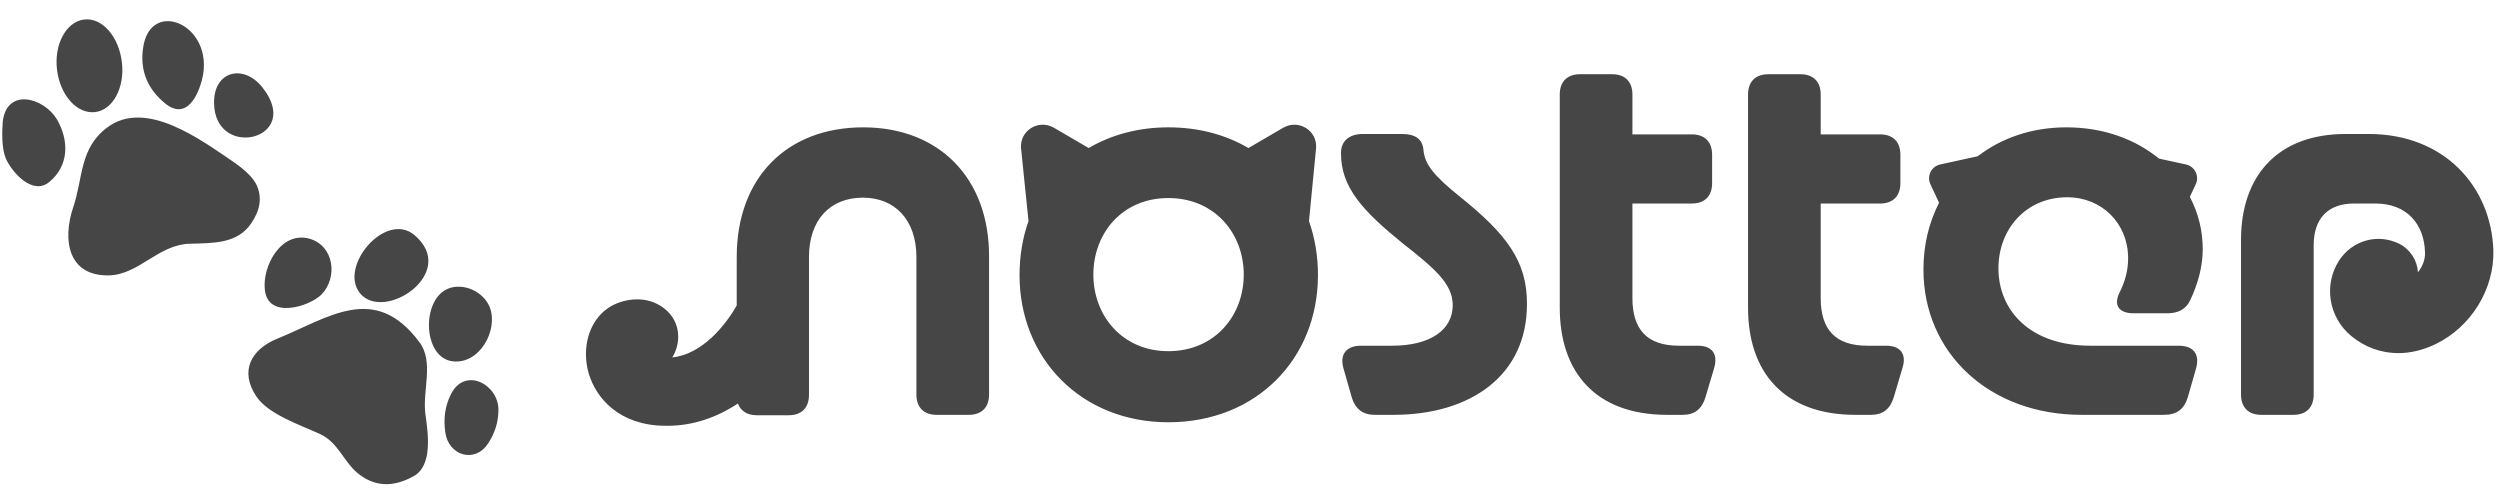
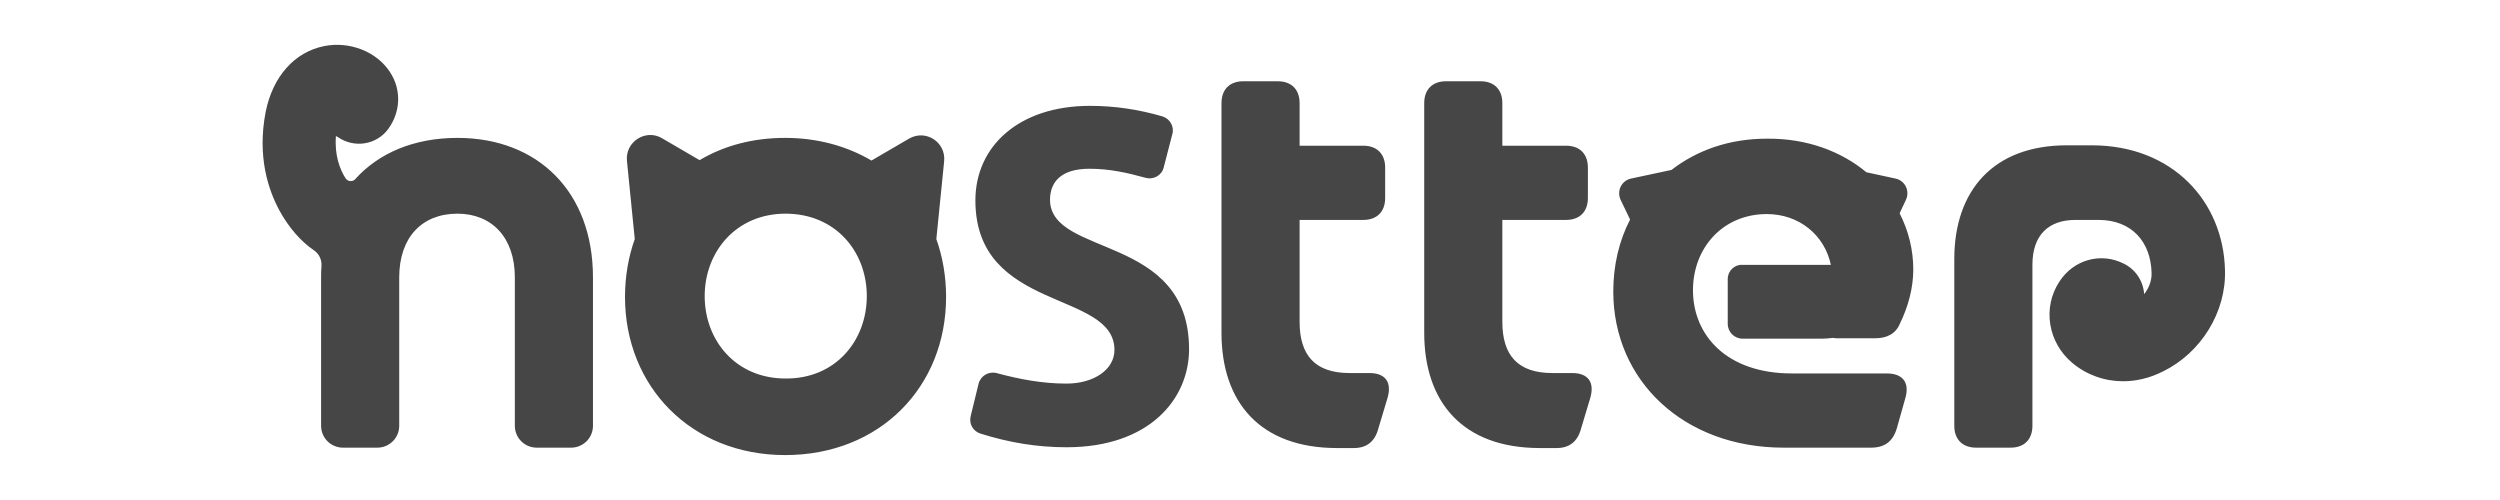
<svg xmlns="http://www.w3.org/2000/svg" viewBox="0 0 640 128">
-   <path fill="#464646" d="M31.2,15.9c0.8,6.5-2.3,12.3-6.9,12.8c-4.6,0.5-8.9-4.3-9.7-10.8S16.9,5.6,21.5,5S30.4,9.3,31.2,15.9z   M36.6,12.5c1.7-13.8,19.8-5.7,14.7,9.3c-1.6,4.8-4.8,8.8-9.8,4C37.5,22.2,35.9,17.7,36.6,12.5z M67.2,22.4  c10.5,13.3-12.1,18.7-12.4,4.1C54.6,18.2,62.3,16.2,67.2,22.4z M14.6,30.6c3.1,5.4,3.1,11.8-2,16c-4.2,3.5-9.5-2.4-11.1-6  c-1.1-2.6-1-6.9-0.8-9.4C1.7,22.3,11.3,25,14.6,30.6z M65.8,47.6c1.3,3.1,0.8,6.2-1.5,9.6c-3.6,5.3-9.9,5-15.7,5.2  c-8.1,0.2-13,7.9-20.7,8.1c-10.6,0.2-11.9-9.2-9.2-17.3c2.6-7.6,1.6-15.3,8.8-20.6c9.9-7.4,24.2,3.4,32.2,8.8  C62.9,43.6,65,45.7,65.8,47.6z M106,60.1c11.7,9.7-7.8,22.6-13.9,14.9C86.7,68.1,98.7,54.1,106,60.1z M79.2,61.1  c6.4,1.8,7.3,10,3.1,14.3c-3.1,3.1-13.7,6.4-14.5-1.2C67.1,68.2,71.9,59.1,79.2,61.1z M114.7,73.9c3.9-1.6,9.1,0.7,10.7,4.8  c2.2,5.8-2.6,14.6-9.5,13.8C108.2,91.6,107.8,76.7,114.7,73.9z M91.4,121c-3.5-3-4.9-7.8-9.5-9.9c-5-2.3-13.1-5-16.2-9.5  c-4.5-6.6-1.4-12.2,5.3-14.9c13.2-5.4,24.9-14.4,36.3,0.8c3.9,5.1,0.8,12.4,1.6,18.5c0.7,5,1.9,13.2-3,15.9  C100.5,124.9,95.7,124.6,91.4,121z M115.4,101c3.5-7.2,12.2-2.7,12.2,3.9c0,3.1-0.9,6-2.7,8.7c-3.4,5.1-10.1,3-10.9-2.9  C113.5,107.3,113.9,104,115.4,101z M221,32.6c-19.5,0-32.4,12.8-32.4,33.2v12.4c-2.7,4.8-8.7,12.5-16.5,13.3c2.2-3.5,2.4-9-2-12.5  c-4.4-3.5-10.2-2.6-13.7-0.6c-5,2.9-7.4,9.3-6,16c1.4,6.3,6.7,13.5,17.6,14.5c1,0.1,1.9,0.1,2.9,0.1c6.3,0,12.4-2,18-5.7  c0.7,1.9,2.4,3,4.8,3h8.2c3.3,0,5.2-1.9,5.2-5.2V65.8c0-9.5,5.4-15.2,13.8-15.2c8.2,0,13.7,5.7,13.7,15.2V101c0,3.3,1.9,5.2,5.2,5.2  h8.2c3.3,0,5.2-1.9,5.2-5.2V65.8C253.3,45.4,240.2,32.6,221,32.6z M373.8,50.4c-6.7-5.4-9.1-8.3-9.4-12.1c-0.3-2.8-2.2-4-5.5-4  h-10.1c-3.1,0-5.5,1.6-5.5,4.8c-0.1,8.9,5.7,15,15.8,23.2c8,6.3,12.8,10.3,12.8,15.8c0,6.4-5.8,10.4-15.5,10.4h-8  c-3.6,0-5.5,2.1-4.5,5.7l2.2,7.7c0.9,2.8,2.8,4.3,5.8,4.3h4.8c19.8,0,34.2-10.1,34.2-28.3C391,66.8,385.5,59.8,373.8,50.4z   M434.6,88.5h-4.8c-8.2,0-11.9-4.2-11.9-12.2V52.1h15.2c3.3,0,5.2-1.9,5.2-5.2v-7.3c0-3.3-1.9-5.2-5.2-5.2h-15.2V24.2  c0-3.3-1.9-5.2-5.2-5.2h-8.2c-3.3,0-5.2,1.9-5.2,5.2v54.6c0,16.5,9.2,27.4,27.5,27.4h4c3,0,4.9-1.5,5.8-4.5l2.2-7.4  C439.9,90.6,438.3,88.5,434.6,88.5z M482.8,88.5H478c-8.2,0-11.9-4.2-11.9-12.2V52.1h15.2c3.3,0,5.2-1.9,5.2-5.2v-7.3  c0-3.3-1.9-5.2-5.2-5.2h-15.2V24.2c0-3.3-1.9-5.2-5.2-5.2h-8.2c-3.3,0-5.2,1.9-5.2,5.2v54.6c0,16.5,9.2,27.4,27.5,27.4h4  c3,0,4.9-1.5,5.8-4.5l2.2-7.4C488.2,90.6,486.5,88.5,482.8,88.5z M546.2,80.2h8.6c2.8,0,4.9-1,6-3.6c1.9-4,3.1-8.5,3.1-12.8  c0-4.7-1.1-9.2-3.3-13.4l1.5-3.2c1-2.1-0.2-4.6-2.5-5.1l-6.9-1.5c-6-4.9-14.1-8-23.7-8c-8.8,0-16.6,2.7-22.7,7.4l-9.6,2.1  c-2.3,0.5-3.5,3-2.5,5.1l2.2,4.7c-2.6,5.1-4,10.8-4,17.1c0,21.3,16.8,37.2,40.5,37.2H554c3.3,0,5.2-1.5,6.1-4.6l2.1-7.3  c1-3.7-0.7-5.8-4.5-5.8h-22.6c-15.6,0-23.5-9.2-23.5-19.8c0-10.1,7.1-18.2,17.6-18.2c8.9,0,15.6,6.7,15.6,15.6c0,3-0.7,5.8-2.2,8.8  C541,78.1,542.4,80.2,546.2,80.2z M606.4,34.3h-5.9c-17.6,0-26.8,10.9-26.8,27.1V101c0,3.3,1.9,5.2,5.2,5.2h8.2  c3.3,0,5.2-1.9,5.2-5.2V62.8c0-7.1,3.9-10.7,10.3-10.7l5.5,0c8.1,0,12.5,5.3,12.7,12.5c0.1,1.9-0.7,3.7-1.8,5.1  c-0.2-3-1.9-5.8-4.8-7.3c-5.5-2.7-12-0.9-15.4,4.3c-4,6.2-2.7,14.5,3.1,19.3c3.5,2.9,7.7,4.4,12.1,4.4c3.1,0,6.4-0.8,9.5-2.3  c9.1-4.4,15.1-14.1,14.8-24.1C637.7,47.7,625.7,34.3,606.4,34.3z M336.9,38.1c0.5-4.6-4.4-7.7-8.4-5.4l-8.9,5.2  c-5.8-3.4-12.7-5.3-20.5-5.3c-7.7,0-14.6,1.9-20.4,5.3l-8.9-5.2c-4-2.3-8.9,0.8-8.4,5.4l1.9,18.5c-1.5,4.2-2.3,8.9-2.3,13.8  c0,21.4,15.8,37.7,38.1,37.7c22.5,0,38.3-16.2,38.3-37.7c0-4.9-0.8-9.5-2.3-13.8L336.9,38.1z M299.1,89.9  c-11.8,0-19.2-9.1-19.2-19.6c0-10.6,7.4-19.6,19.2-19.6c11.9,0,19.3,9.1,19.3,19.6C318.4,80.8,311,89.9,299.1,89.9z" />
+   <path fill="#464646" d="M304.4,89.4c0,12.7-10.1,25.1-31.4,25.1c-7.5,0-14.7-1.2-22-3.5c-1.9-0.6-3-2.5-2.5-4.5l2-8.2  c0.5-2.1,2.6-3.3,4.6-2.8c5.9,1.6,11.8,2.7,17.9,2.7c7.2,0,12.3-3.7,12.3-8.6c0-15.4-35.6-9.6-35.6-38.3c0-13.9,11.2-24.2,29.3-24.2  c6.4,0,12.4,0.9,18.6,2.7c1.9,0.6,3.1,2.6,2.5,4.6l-2.2,8.5c-0.5,2-2.6,3.2-4.7,2.6c-4.7-1.3-9.2-2.3-14.3-2.3  c-7.4,0-10.1,3.5-10.1,8C269,65.9,304.4,59.8,304.4,89.4z M350.6,95.5h-5.1c-8.8,0-12.8-4.5-12.8-13.1V56.3H349  c3.5,0,5.6-2.1,5.6-5.6v-7.8c0-3.5-2.1-5.6-5.6-5.6h-16.3V26.4c0-3.5-2.1-5.6-5.6-5.6h-8.8c-3.5,0-5.6,2.1-5.6,5.6v58.8  c0,17.8,9.9,29.5,29.6,29.5h4.3c3.2,0,5.3-1.6,6.2-4.8l2.4-8C356.4,97.8,354.6,95.5,350.6,95.5z M402.5,95.5h-5.1  c-8.8,0-12.8-4.5-12.8-13.1V56.3h16.3c3.5,0,5.6-2.1,5.6-5.6v-7.8c0-3.5-2.1-5.6-5.6-5.6h-16.3V26.4c0-3.5-2.1-5.6-5.6-5.6h-8.8  c-3.5,0-5.6,2.1-5.6,5.6v58.8c0,17.8,9.9,29.5,29.6,29.5h4.3c3.2,0,5.3-1.6,6.2-4.8l2.4-8C408.3,97.8,406.5,95.5,402.5,95.5z   M535.5,37.2h-6.4c-18.9,0-28.8,11.7-28.8,29.1V109c0,3.5,2.1,5.6,5.6,5.6h8.8c3.5,0,5.6-2.1,5.6-5.6V67.8c0-7.7,4.2-11.5,11-11.5  l5.9,0c8.7,0,13.4,5.8,13.6,13.5c0.1,2-0.7,4-1.9,5.5c-0.2-3.2-2.1-6.3-5.2-7.8c-5.9-3-12.9-1-16.5,4.6c-4.4,6.7-2.9,15.6,3.3,20.8  c3.7,3.1,8.3,4.7,13,4.7c3.4,0,6.8-0.8,10.2-2.5c9.8-4.8,16.2-15.2,15.9-25.9C569.2,51.6,556.2,37.2,535.5,37.2z M239.7,61.2  c1.6,4.5,2.5,9.5,2.5,14.8c0,23.1-17,40.5-41.2,40.5c-24,0-41-17.5-41-40.5c0-5.3,0.9-10.3,2.5-14.8l-2-20c-0.5-4.9,4.8-8.3,9-5.8  l9.6,5.6c6.2-3.7,13.6-5.7,21.9-5.7c8.3,0,15.8,2.1,22.1,5.8l9.6-5.6c4.3-2.5,9.5,0.9,9,5.8L239.7,61.2z M221.9,75.8  c0-11.4-8-21.1-20.8-21.1c-12.7,0-20.7,9.8-20.7,21.1c0,11.4,8,21.1,20.7,21.1C213.9,97,221.9,87.2,221.9,75.8z M117.1,35.3  c-11,0-20.1,3.8-26.2,10.6c-0.7,0.7-1.8,0.6-2.4-0.2c-1.5-2.3-2.9-6-2.5-10.9c0.1,0.1,0.3,0.2,0.5,0.3c4.2,2.9,9.9,2,12.9-2.1  c3.2-4.4,3.4-10.1,0.4-14.6c-3.4-5.2-10.3-7.9-16.8-6.6c-7.6,1.5-13.2,7.8-15,16.9c-2.2,11.4,0.7,20,3.6,25.3  c2.3,4.2,5.4,7.8,8.8,10.1c1.3,0.9,2,2.4,1.9,4c-0.1,1-0.1,1.9-0.1,2.9v38c0,3.1,2.5,5.6,5.6,5.6h8.8c3.1,0,5.6-2.5,5.6-5.6V71  c0-10.2,5.8-16.3,14.9-16.3c8.8,0,14.7,6.1,14.7,16.3v38c0,3.1,2.5,5.6,5.6,5.6h8.8c3.1,0,5.6-2.5,5.6-5.6V71  C151.8,49.1,137.7,35.3,117.1,35.3z M442.3,71.4v11.5c0,2.1,1.7,3.8,3.8,3.8h20.4c0.9,0,1.8-0.1,2.7-0.2c0.5,0.1,1,0.1,1.5,0.1h9.3  c3,0,5.3-1.1,6.4-3.8c2.1-4.3,3.4-9.1,3.4-13.8c0-5-1.2-9.9-3.5-14.4l1.6-3.4c1.1-2.3-0.2-5-2.7-5.5l-7.4-1.6  c-6.4-5.3-15.1-8.7-25.5-8.6c-9.5,0-17.8,2.9-24.4,8l-10.3,2.2c-2.5,0.5-3.8,3.2-2.7,5.5l2.4,5c-2.8,5.4-4.3,11.7-4.3,18.4  c0,22.9,18.1,40,43.6,40h22.4c3.5,0,5.6-1.6,6.6-5l2.2-7.8c1.1-4-0.8-6.2-4.8-6.2h-24.3c-16.8,0-25.3-9.9-25.3-21.3  c0-10.9,7.7-19.5,18.9-19.5c8.3,0,14.8,5.4,16.4,13h-22.7C444,67.7,442.3,69.4,442.3,71.4z" />
</svg>
